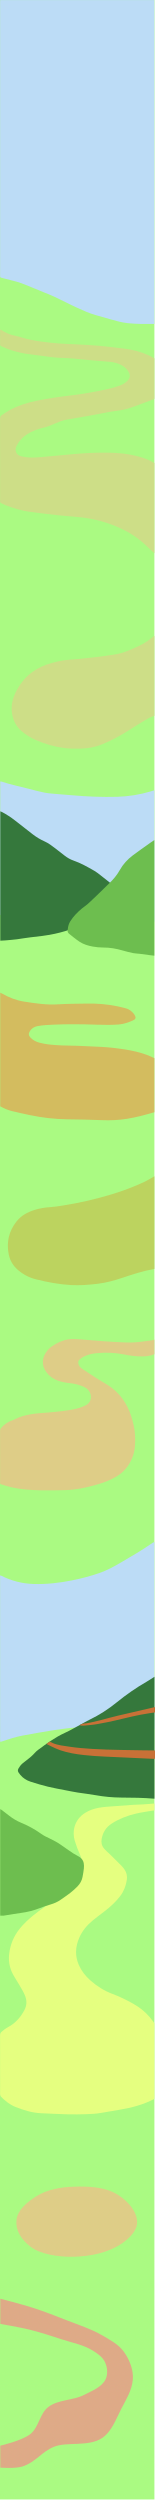
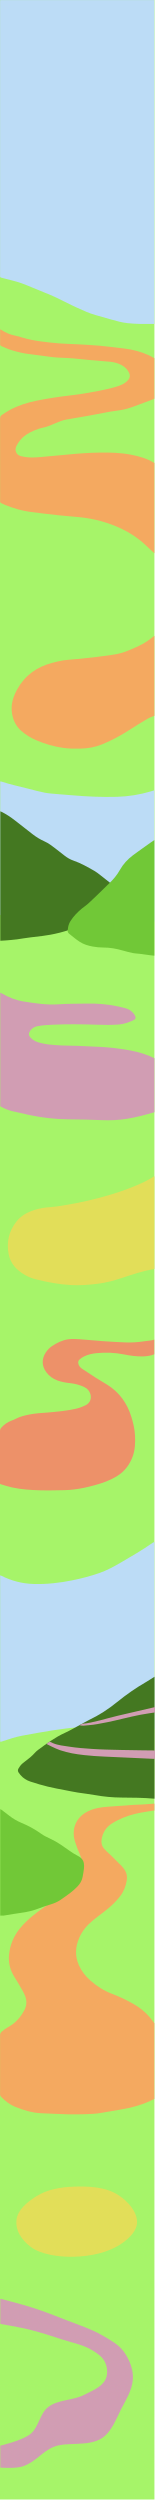
- <svg xmlns="http://www.w3.org/2000/svg" viewBox="0 0 436 7065" version="1.1" id="svg14">
-   <defs id="defs1">
-     <style id="style1">
+ <svg xmlns="http://www.w3.org/2000/svg" id="svg14" version="1.1" viewBox="0 0 436 7065">
+   <defs>
+     <style>
      .cls-1 {
-         fill: #6dbe4f;
+         fill: #d19db3;
      }

-       .cls-1, .cls-2, .cls-3, .cls-4, .cls-5 {
+       .cls-1, .cls-2, .cls-3, .cls-4, .cls-5, .cls-6, .cls-7, .cls-8 {
        stroke-width: 0px;
      }

      .cls-2 {
-         fill: #aafa82;
+         fill: #bcdcf6;
      }

      .cls-3 {
-         fill: #bcdcf6;
+         fill: #e2de59;
      }

      .cls-4 {
-         fill: #35783c;
+         fill: #ed9169;
      }

      .cls-5 {
-         fill: #ff9fc5;
+         fill: #71c837;
+       }
+ 
+       .cls-6 {
+         fill: #f4a960;
+       }
+ 
+       .cls-7 {
+         fill: #a6f469;
+       }
+ 
+       .cls-8 {
+         fill: #447821;
      }
    </style>
  </defs>
-   <g id="Arrière-plan_Image" data-name="Arrière-plan Image" transform="scale(1,1.008086)">
-     <path class="cls-2" d="M 436.36,7006.91 H 0 C 0,4671.3 0,2335.69 0,0 h 436.36 z" id="path1" />
-   </g>
-   <g id="Calque_6_Image" data-name="Calque 6 Image" transform="matrix(1,0,0,1.000101,-1.80131,-0.9007634)">
-     <path class="cls-3" d="m 438,916.28 c -25.05,0.17 -50.1,0.51 -75.06,-2.21 -15.94,-1.74 -31.35,-5.87 -46.7,-10.26 -14.82,-4.24 -29.6,-8.6 -44.46,-12.68 -17.76,-4.87 -34.34,-12.66 -51.04,-20.15 C 209,865.72 197.4,860.1 185.95,854.22 166.73,844.36 147.22,835.25 127.04,827.47 105.39,819.13 84.32,809.26 62.53,801.34 47.76,795.97 32.19,792.82 16.97,788.69 12.95,787.6 8.93,786.45 4.87,785.5 c -1.95,-0.46 -2.75,-1.54 -2.76,-3.42 0,-1.45 -0.03,-2.91 -0.03,-4.36 0,-257.06 0,-514.12 0,-771.19 0,-1.82 0.06,-3.63 0.1,-5.45 H 438 v 915.19 z" id="path2" />
-     <path class="cls-5" d="m 438,5931.82 c -30.87,16.18 -64.04,24.97 -98.19,30.6 -17.35,2.86 -34.69,5.79 -52,8.9 -13.8,2.48 -27.74,3.22 -41.7,3.61 -16.87,0.47 -33.77,0.94 -50.63,0.52 -25.56,-0.64 -51.1,-2.08 -76.65,-3.13 -25.55,-1.04 -49.62,-8.38 -73.1,-17.74 -16.08,-6.41 -29.46,-17.04 -41.45,-29.4 -1.23,-1.27 -1.58,-3.45 -2.15,-5.27 -0.26,-0.83 -0.05,-1.8 -0.05,-2.71 0,-55.07 0.04,-110.14 -0.07,-165.21 0,-4.12 1.04,-7.02 4.24,-9.83 5.62,-4.94 11.39,-9.43 18.05,-12.97 20.7,-11.01 35.62,-27.83 46.48,-48.32 7.24,-13.66 7.3,-27.85 1.24,-42.03 -1.71,-4 -3.51,-8 -5.68,-11.76 -7.54,-13.04 -14.87,-26.24 -23.02,-38.9 -12.7,-19.71 -18.16,-41.03 -15.8,-64.28 2.8,-27.66 13.18,-52.32 30.64,-73.87 5.47,-6.75 11.49,-13.11 17.75,-19.15 22.44,-21.66 48.05,-39.23 73.88,-56.46 16.21,-10.82 31.41,-22.86 45.2,-36.61 5.11,-5.1 9.81,-10.77 13.85,-16.74 6,-8.86 11.53,-18.07 16.74,-27.41 9.46,-16.96 10.35,-34.5 2.17,-52.24 -5.79,-12.55 -10.41,-25.52 -14.53,-38.71 -8.14,-26.07 -1.9,-59.62 29.15,-79.14 11.39,-7.16 23.87,-11.47 36.88,-14.1 8.49,-1.72 17.19,-2.62 25.85,-3.31 24.4,-1.95 48.81,-3.68 73.23,-5.34 9.41,-0.64 18.86,-0.68 28.27,-1.24 9.58,-0.58 19.14,-1.48 28.72,-2.22 0.89,-0.07 1.79,-0.02 2.69,-0.02 v 19.63 c -1.26,0.01 -2.56,-0.15 -3.79,0.06 -16.42,2.86 -33.02,4.97 -49.2,8.85 -23.87,5.73 -46.65,14.37 -67.52,27.9 -16.06,10.41 -25.05,24.78 -28.37,43.18 -1.87,10.38 0.14,19.89 7.23,27.99 2.15,2.45 4.43,4.81 6.78,7.06 3.54,3.39 7.29,6.56 10.79,9.99 10.36,10.18 20.73,20.36 30.9,30.72 3.29,3.35 6.26,7.09 8.9,10.98 5.96,8.8 8.08,18.82 6.51,29.13 -2.55,16.71 -8.38,32.23 -18.76,45.88 -12.31,16.19 -27.18,29.7 -43.13,42.11 -11.46,8.92 -23.2,17.47 -34.41,26.69 -16.31,13.42 -29.63,29.3 -38.16,48.93 -11.1,25.57 -12.52,51.26 -1.14,77.05 7.45,16.88 18.73,31.21 32.39,43.34 18.43,16.37 39.1,29.51 62.3,38.18 20.11,7.51 39.29,16.9 58,27.33 18.07,10.07 34.22,22.6 47.63,38.43 4.65,5.49 8.71,11.47 13.04,17.22 v 213.8 z" id="path3" style="fill:#e5ff80" />
-     <path class="cls-3" d="m 438,4886.83 c -18.02,-1.95 -36,-4.77 -54.07,-5.66 -28.99,-1.43 -58.04,-2.16 -87.07,-2.13 -24.84,0.03 -49.75,0.73 -74.51,2.65 -24.2,1.87 -48.34,5.08 -72.34,8.76 -28.67,4.39 -57.19,9.73 -85.72,14.98 -19.13,3.52 -37.48,9.93 -55.94,15.91 -1.69,0.55 -3.41,1.03 -4.74,1.43 -0.63,-0.24 -0.83,-0.26 -0.96,-0.38 -0.12,-0.11 -0.22,-0.31 -0.23,-0.48 -0.13,-1.62 -0.33,-3.24 -0.33,-4.86 -0.01,-154.68 -0.01,-309.35 -0.01,-464.68 1.61,0.53 2.76,0.74 3.76,1.25 28.43,14.4 58.56,22.08 90.42,23.14 37.02,1.23 73.48,-3.02 109.71,-10.27 25.65,-5.13 50.85,-11.81 75.59,-20.27 21.93,-7.5 42.14,-18.55 62.03,-30.21 30.07,-17.61 60.28,-34.99 88.8,-55.11 1.74,-1.23 3.73,-2.08 5.61,-3.11 z" id="path4" />
-     <path class="cls-3" d="m 438,2604.85 c -9.73,1.07 -19.43,2.67 -29.19,3.1 -15.58,0.69 -31.21,1.27 -46.77,0.67 -15.01,-0.58 -30,-2.39 -44.93,-4.27 -19.16,-2.41 -38.32,-3.25 -57.57,-1.92 -23.93,1.66 -47.86,1.85 -71.81,0.37 -12.31,-0.76 -24.68,-0.87 -36.92,-2.22 -13.32,-1.46 -26.57,-3.74 -39.76,-6.15 -21.99,-4.02 -44.12,-6.67 -66.44,-7.41 -13.05,-0.44 -26.12,-0.19 -39.18,-0.28 -0.87,0 -1.74,-0.19 -2.97,-0.32 v -377.43 c 1.24,0.1 2.18,0 2.99,0.27 25.31,8.52 51.48,13.76 77.27,20.46 15.08,3.91 30.14,8.11 45.43,11.01 12.07,2.29 24.46,2.95 36.73,4.08 13,1.19 26.04,1.97 39.04,3.14 42.88,3.84 85.85,5.67 128.88,4.49 32.57,-0.89 64.59,-6.16 95.86,-15.53 3.12,-0.94 6.22,-1.94 9.33,-2.91 v 370.88 z" id="path5" />
-     <path class="cls-5" d="m 438,1564.22 c -8.5,-7.9 -17.01,-15.78 -25.5,-23.7 -20.75,-19.35 -43.98,-34.76 -69.83,-46.66 -35.96,-16.56 -73.48,-26.91 -112.69,-31.2 -20.72,-2.27 -41.57,-3.44 -62.29,-5.66 -26.32,-2.82 -52.59,-6.08 -78.85,-9.38 -24.97,-3.14 -48.89,-10.37 -72.23,-19.59 -4.04,-1.6 -7.89,-3.67 -11.86,-5.46 -1.88,-0.85 -2.8,-2.15 -2.66,-4.25 0.08,-1.27 0,-2.54 0,-3.82 0,-76.71 0.04,-153.42 -0.11,-230.13 0,-4.86 1.17,-8.29 5.33,-10.85 7.4,-4.57 14.41,-9.86 22.06,-13.94 24.02,-12.8 49.61,-21.03 76.32,-26.36 31.51,-6.29 63.24,-11.1 95.1,-14.8 26.88,-3.12 53.46,-7.64 79.99,-12.82 18.71,-3.65 37.31,-7.57 55.38,-13.73 7.41,-2.53 14.6,-5.61 20.79,-10.5 2.82,-2.22 5.43,-4.82 7.69,-7.62 4.68,-5.78 5.07,-12.25 2.05,-18.95 -4.35,-9.65 -11.6,-16.6 -20.71,-21.66 -10.64,-5.91 -22.27,-8.77 -34.27,-9.89 -19.31,-1.81 -38.67,-3.13 -57.99,-4.86 -15.17,-1.36 -30.29,-3.26 -45.47,-4.49 -12.29,-1 -24.62,-1.52 -36.95,-1.95 -17.26,-0.6 -34.28,-3.23 -51.34,-5.62 -15.62,-2.19 -31.33,-3.72 -46.91,-6.18 -9.64,-1.52 -19.14,-4.04 -28.61,-6.48 -13.2,-3.4 -25.85,-8.39 -38.22,-14.09 -2.46,-1.13 -4.24,-2.26 -4.2,-5.49 0.16,-13.27 0.07,-26.54 0.1,-39.81 0,-0.67 0.23,-1.34 0.44,-2.51 1.08,0.53 1.88,0.82 2.57,1.28 12.2,8.18 25.38,13.9 39.87,16.66 6.03,1.14 11.98,2.86 17.85,4.7 18.24,5.7 36.96,9.17 55.82,11.73 17.24,2.34 34.57,4.15 51.91,5.48 16.99,1.3 34.06,1.58 51.08,2.53 20.64,1.15 41.31,2.07 61.88,3.96 23.46,2.16 46.85,5.16 70.24,8.02 23.35,2.86 45.95,8.67 67.42,18.44 5.74,2.61 11.2,5.84 16.79,8.78 v 114.53 c -2.15,0.96 -4.25,2.03 -6.45,2.86 -16.62,6.25 -33.23,12.52 -49.91,18.63 -12.95,4.75 -26.08,8.89 -39.8,10.86 -9.68,1.39 -19.41,2.56 -29.03,4.3 -20.33,3.68 -40.58,7.81 -60.91,11.49 -21.04,3.81 -42.14,7.27 -63.21,10.94 -10.26,1.79 -19.76,5.91 -29.3,9.88 -11.7,4.87 -23.18,10.35 -35.77,12.78 -4.43,0.85 -8.81,2.12 -13.1,3.57 -15.03,5.07 -29.4,11.45 -41.71,21.76 -8.77,7.35 -15.24,16.51 -20.48,26.57 -5.66,10.87 -1.44,24.76 12.38,28.49 4.19,1.13 8.48,1.95 12.77,2.56 15.2,2.15 30.43,1.14 45.61,-0.15 23.84,-2.02 47.66,-4.22 71.46,-6.6 31.05,-3.1 62.13,-5.4 93.35,-5.8 29.6,-0.39 59.1,0.26 88.3,5.99 22.54,4.43 44.46,10.44 64.28,22.56 0.43,0.26 1.01,0.26 1.52,0.38 v 255.25 z" id="path6" style="fill:#cdde87" />
-     <path class="cls-5" d="m 438,3143.71 c -25.4,7.46 -50.89,14.44 -77.12,18.61 -23.78,3.79 -47.65,4.8 -71.62,3.79 -31.92,-1.36 -63.85,-1.95 -95.8,-2.33 -36.16,-0.43 -72.03,-4.49 -107.46,-11.94 -17.03,-3.58 -34.02,-7.36 -50.93,-11.47 -11.49,-2.79 -22.28,-7.57 -32.64,-13.36 v -321.23 c 2.13,1.08 3.73,1.81 5.24,2.67 19.23,10.98 39.63,19.12 61.49,22.54 31.89,5 63.89,9.97 96.36,7.87 27.19,-1.76 54.42,-1.58 81.64,-2.13 28.75,-0.58 57.28,1.74 85.48,7.49 8.69,1.78 17.34,3.87 25.88,6.26 8.47,2.37 15.13,7.71 20.79,14.31 1.17,1.37 2.2,2.9 3.08,4.48 4.36,7.77 2.97,11.71 -5.27,15.27 -12.87,5.57 -25.97,10.29 -40.13,11.28 -19.75,1.37 -39.5,1.37 -59.29,0.6 -22.85,-0.89 -45.73,-1.21 -68.59,-1.29 -18.14,-0.06 -36.3,0.3 -54.42,1.09 -15.74,0.68 -31.54,1.29 -47.09,4.25 -8.79,1.67 -15.92,5.99 -20.95,13.44 -4.99,7.39 -4.44,13.21 1.8,19.51 6.95,7.03 15.56,11.4 24.96,13.81 8.58,2.2 17.35,3.96 26.14,4.97 12.24,1.41 24.57,2.23 36.89,2.75 15.23,0.65 30.49,0.54 45.72,1.12 21.57,0.81 43.13,1.88 64.69,2.96 21.93,1.1 43.73,3.56 65.44,6.86 23.55,3.58 46.7,8.74 68.92,17.5 5.71,2.25 11.2,5.05 16.79,7.6 0,50.9 0,101.81 0,152.71 z" id="path7" style="fill:#d3bc5f" />
-     <path class="cls-5" d="m 438,3827.65 c -10.17,4.34 -20.91,5.81 -31.83,6.06 -18.41,0.41 -36.59,-2.02 -54.56,-5.65 -25.5,-5.16 -51.17,-5.89 -76.92,-3.46 -12.47,1.18 -24.76,4 -36.07,9.71 -4.16,2.1 -8.13,4.81 -11.66,7.85 -4.26,3.66 -4.97,8.59 -3.17,13.93 1.83,5.42 5.42,9.49 10.01,12.56 12.81,8.59 25.66,17.12 38.69,25.38 10.57,6.7 21.49,12.85 32.12,19.48 34.5,21.53 56.65,52.39 68.54,91.04 5.35,17.4 9.55,35.02 10.4,53.27 0.93,19.88 0.31,39.69 -6.59,58.62 -8.31,22.8 -21.99,41.43 -42.85,54.65 -20.68,13.09 -43.33,20.97 -66.73,27.16 -18.77,4.96 -37.66,9.4 -57,11.5 -7.93,0.86 -15.9,1.66 -23.87,1.8 -23.59,0.42 -47.2,1.16 -70.78,0.54 -26.82,-0.71 -53.67,-2.35 -79.99,-8.19 -10.42,-2.31 -20.58,-5.76 -30.85,-8.73 -0.84,-0.24 -1.58,-0.84 -2.83,-1.53 0,-1.81 0,-3.78 0,-5.75 0,-47.81 0.05,-95.61 -0.09,-143.42 -0.01,-3.97 1.24,-6.77 3.85,-9.63 8.1,-8.91 17.57,-15.66 28.91,-19.77 3.92,-1.42 7.85,-2.92 11.52,-4.85 12.68,-6.68 26.3,-9.83 40.29,-12.56 16.67,-3.25 33.46,-3.86 50.25,-5.28 26.92,-2.28 53.82,-4.78 80.25,-10.81 9.42,-2.15 18.43,-5.47 27.05,-9.76 12.51,-6.22 17.65,-19.3 13.14,-32.62 -2.9,-8.57 -8.43,-14.65 -16.55,-18.55 -12.73,-6.1 -26.13,-9.69 -40.14,-11.17 -12.28,-1.29 -24.44,-3.28 -36.09,-7.62 -12.75,-4.74 -23.32,-12.44 -31.47,-23.36 -12.89,-17.28 -13.46,-37.32 -1.63,-55.38 4.74,-7.23 10.54,-13.56 17.7,-18.3 14,-9.28 28.83,-16.82 45.76,-19.23 10.85,-1.54 21.74,-1.02 32.59,-0.17 20.97,1.64 41.91,3.69 62.89,5.15 22.25,1.55 44.52,3.02 66.81,3.76 17.22,0.57 34.45,-0.45 51.54,-3.11 7.34,-1.14 14.75,-1.75 22.1,-2.83 2.47,-0.36 4.83,-1.43 7.24,-2.17 v 41.45 z" id="path8" style="fill:#decd87" />
-     <path class="cls-5" d="m 438,3586.58 c -31.4,5.35 -61.48,15.45 -91.59,25.49 -22.22,7.41 -44.83,13.48 -68.12,16.35 -25.21,3.1 -50.46,5.09 -75.98,3.69 -33.5,-1.83 -66.18,-8.13 -98.6,-16.13 -19.11,-4.72 -36.36,-13.66 -51.27,-26.56 -13.55,-11.72 -22.4,-26.29 -25.97,-44.2 -6.82,-34.16 0.37,-64.98 21.58,-92.29 13.12,-16.9 31.22,-26.83 51.39,-33.11 14.61,-4.55 29.53,-7.07 44.86,-7.95 11.55,-0.66 23.05,-2.63 34.51,-4.43 46.82,-7.37 92.97,-17.87 138.28,-31.66 32.08,-9.76 63.58,-21.43 93.92,-35.86 9.29,-4.42 18.01,-10.06 26.99,-15.15 0,87.26 0,174.53 0,261.79 z" id="path9" style="fill:#bcd35f" />
-     <path class="cls-5" d="m 438,2023.45 c -6.29,2.7 -12.95,4.77 -18.8,8.22 -16.88,9.93 -33.67,20.07 -50.08,30.76 -25.16,16.4 -51.43,30.69 -79.23,41.94 -19.49,7.88 -39.99,11.52 -61.08,11.88 -15.99,0.27 -31.95,0.26 -47.81,-1.95 -26.54,-3.7 -52.06,-10.97 -76.66,-21.73 -15.61,-6.83 -29.97,-15.35 -42.73,-26.68 -14.96,-13.28 -22.82,-30.02 -25.87,-49.59 -3.85,-24.64 3.15,-46.76 14.87,-67.79 21.82,-39.16 55.21,-63.24 98.22,-74.39 10.87,-2.82 21.79,-5.73 32.87,-7.35 13.07,-1.91 26.36,-2.34 39.53,-3.65 18.03,-1.79 36.06,-3.64 54.06,-5.78 14.76,-1.75 29.45,-4.04 44.19,-5.97 16.66,-2.18 32.63,-6.74 48.04,-13.37 18,-7.74 36.19,-15.11 52.32,-26.52 6.21,-4.39 12.11,-9.22 18.16,-13.84 0,75.27 0,150.53 0,225.8 z" id="path10" style="fill:#cdde87" />
-   </g>
-   <g id="Calque_7_Image" data-name="Calque 7 Image" transform="translate(-1.501092)">
-     <path class="cls-4" d="m 438,5083.15 c -31.1,-2.75 -62.28,-3.02 -93.48,-3.22 -24.66,-0.16 -49.19,-2.39 -73.53,-6.84 -16.38,-3 -32.99,-4.67 -49.44,-7.29 -11.8,-1.88 -23.52,-4.28 -35.24,-6.58 -16.53,-3.24 -33.17,-6.08 -49.52,-10.08 -16.53,-4.04 -32.89,-8.89 -49.07,-14.16 -11.14,-3.63 -21.07,-9.83 -28.7,-19.03 -9.06,-10.91 -9.25,-13.49 -0.68,-25.21 3.67,-5.02 8.82,-9.17 13.89,-12.91 9.82,-7.24 19.23,-14.84 27.4,-23.97 2.89,-3.23 6.17,-6.22 9.65,-8.79 23.95,-17.65 47.82,-35.35 75.16,-47.82 15.15,-6.91 29.55,-15.48 44.25,-23.36 8.79,-4.71 17.35,-9.89 26.33,-14.21 27.46,-13.21 52.79,-29.69 76.42,-48.87 26.69,-21.66 54.75,-41.31 84.6,-58.39 7.52,-4.3 14.65,-9.28 21.96,-13.94 z" id="path11" />
-     <path class="cls-1" d="m 2.18,5413.64 c -0.03,-2.54 -0.1,-5.08 -0.1,-7.63 0,-95.2 0,-190.41 0,-285.61 0,-2.35 0,-4.7 0,-7.8 1.6,0.84 2.71,1.23 3.6,1.91 7.51,5.72 15,11.46 22.46,17.24 9.95,7.71 20.65,14.14 32.28,18.99 20.16,8.4 39.27,18.59 57.08,31.41 7.73,5.56 16.55,9.75 25.23,13.82 10.55,4.95 20.7,10.5 30.26,17.15 8.2,5.7 16.43,11.34 24.56,17.13 7.55,5.37 15.23,10.43 23.58,14.55 8.44,4.17 15,10.54 16.9,20.15 0.97,4.91 1.03,10.16 0.52,15.16 -0.83,8.1 -2.3,16.15 -3.79,24.17 -1.95,10.5 -7.18,19.46 -14.52,26.96 -6.32,6.46 -13.09,12.58 -20.22,18.14 -8.86,6.91 -18.3,13.09 -27.48,19.6 -8.53,6.05 -17.98,10 -27.98,12.99 -10.4,3.11 -20.79,6.42 -30.87,10.43 -17.48,6.95 -35.52,11.29 -54.12,13.73 -12.56,1.65 -25.05,3.87 -37.57,5.85 -3.34,0.53 -6.67,1.1 -10,1.65 H 2.18 Z" id="path12" />
-     <path class="cls-4" d="m 2.38,2658.41 v -365.74 c 2.24,1.01 4.02,1.69 5.68,2.59 12.32,6.65 24.07,14.19 35.11,22.82 17.02,13.3 33.95,26.72 51.09,39.87 10.1,7.75 20.93,14.33 32.61,19.55 11.5,5.14 21.53,12.73 31.45,20.4 8.48,6.54 16.91,13.15 25.34,19.76 7.77,6.1 16.21,11.05 25.55,14.28 20.88,7.22 39.94,18.15 58.99,29.04 5.95,3.4 11.35,7.81 16.8,12.03 10.04,7.78 19.84,15.89 29.91,23.63 9.47,7.28 17.54,15.73 23.6,26.07 3.03,5.17 6.1,10.32 9.41,15.3 1.99,2.99 1.95,5.58 0.1,8.55 -2.86,4.57 -6.32,8.53 -11.24,10.78 -6.42,2.93 -12.87,5.91 -19.54,8.16 -12.81,4.33 -24.89,9.96 -36.04,17.65 -5.53,3.81 -11.31,7.25 -16.88,11 -33.09,22.32 -69.41,36.56 -108.38,44.83 -22.76,4.83 -45.72,7.51 -68.79,9.96 -12.6,1.34 -25.06,3.87 -37.63,5.46 -10.77,1.36 -21.61,2.18 -32.43,3.14 -4.66,0.41 -9.34,0.56 -14.71,0.87 z" id="path13" />
-   </g>
-   <g id="Calque_8_Image" data-name="Calque 8 Image" transform="translate(-0.3002183,-0.3002183)">
-     <path class="cls-1" d="m 436.36,2374.36 v 326.69 c -3.94,-0.44 -7.88,-0.82 -11.8,-1.33 -10.08,-1.33 -20.15,-2.8 -30.24,-4.06 -5.99,-0.75 -12.13,-0.69 -18.01,-1.91 -9.65,-1.99 -19.23,-4.44 -28.7,-7.18 -18.36,-5.32 -36.89,-8.73 -56.14,-8.56 -9.59,0.08 -19.31,-1.03 -28.78,-2.7 -13.13,-2.32 -26.06,-6.18 -37.3,-13.49 -10.19,-6.62 -19.52,-14.58 -29.14,-22.06 -3.64,-2.83 -5.61,-6.59 -4.84,-11.39 0.16,-0.98 0.43,-1.94 0.53,-2.91 0.76,-7.63 2.89,-14.92 6.9,-21.39 8.7,-14.07 20.24,-25.7 32.82,-36.29 5.52,-4.65 11.79,-8.44 17.11,-13.29 11.59,-10.56 22.84,-21.49 34.13,-32.37 8.62,-8.3 16.98,-16.86 25.66,-25.09 11.83,-11.22 22.28,-23.56 30.2,-37.83 9.27,-16.7 21.89,-30.38 37,-41.72 16.17,-12.14 32.79,-23.69 49.24,-35.45 3.72,-2.66 7.57,-5.12 11.36,-7.68 z" id="path14" />
-     <path id="path15" style="fill:#c87137;stroke:#000000;stroke-width:0;stroke-dasharray:none" d="m 140.509,4922.061 -9.015,6.607 c 0,0 25.273,13.165 38.393,17.596 23.252,7.852 43.882,11.119 68.271,13.859 37.031,4.161 74.379,4.747 111.59,6.74 26.702,1.43 80.135,3.744 80.135,3.744 h 8.238 l 0.625,-23.537 c 0,0 -64.228,-0.612 -96.332,-1.428 -27.564,-0.701 -55.155,-1.13 -82.666,-2.978 -21.231,-1.426 -42.506,-2.967 -63.53,-6.254 -15.643,-2.446 -31.919,-3.847 -46.434,-10 -2.806,-1.189 -9.276,-4.349 -9.276,-4.349 z" />
-     <path id="path15-7" style="fill:#c87137;stroke:#000000;stroke-width:0;stroke-dasharray:none" d="m 233.738,4871.47 -8.79,3.902 c 7.316,3.195 15.96,1.065 29.19,-0.02 13.23,-1.085 25.865,-3.53 49.79,-8.185 23.925,-4.655 62.1,-14.969 93.447,-21.032 13.593,-2.629 41,-6.649 41,-6.649 l 0.228,-15.081 c 0,0 -69.662,16.251 -104.52,24.257 -33.431,7.678 -71.474,20.602 -100.346,22.807 z" />
-   </g>
-   <path style="fill:#decd87;stroke:#000000;stroke-width:0" d="m 208.907,6179.53 c -36.474,1.137 -75.185,7.636 -106.077,27.061 -24.716,15.542 -53.202,38.077 -56.286,67.11 -3.018,28.408 12.3,54.396 40.05,75.769 27.749,21.373 79.757,29.098 121.231,28.143 47.962,-1.105 99.389,-11.253 138.55,-38.967 19.447,-13.763 41.023,-34.627 41.132,-58.451 0.142,-31.125 -26.953,-59.87 -53.039,-76.852 -35.701,-23.241 -82.982,-25.141 -125.561,-23.813 z" id="path16" />
-   <path id="path17" style="fill:#deaa87;stroke:#000000;stroke-width:0" d="m 0.826,6496.156 0.049,71.244 c 0,0 54.315,9.243 81.035,15.842 31.115,7.684 61.669,17.556 92.104,27.604 29.572,9.763 61.395,15.337 87.871,31.734 13.808,8.551 28.674,18.796 35.236,33.652 6.456,14.616 8.225,33.606 1.125,47.92 -11.038,22.254 -38.307,32.28 -60.371,43.691 -31.823,16.458 -73.416,12.706 -101.746,34.637 -23.898,18.5 -26.365,56.676 -49.791,75.769 -23.475,19.133 -85.541,33.213 -85.541,33.213 l 0.03,62.041 c 0,0 42.897,3.365 62.781,-3.248 38.742,-12.885 53.158,-41.181 89.359,-55.804 36.2,-14.623 96.95,0.871 135.165,-24.336 27.762,-18.312 39.595,-53.783 54.908,-83.306 13.564,-26.151 29.766,-51.547 32.305,-82.264 2.246,-27.179 -9.151,-55.667 -24.896,-77.934 -15.166,-21.447 -40.044,-34.472 -62.779,-47.627 -30.978,-17.924 -65.606,-28.666 -98.891,-41.82 -32.018,-12.653 -64.163,-25.102 -96.928,-35.672 -29.974,-9.67 -91.023,-25.338 -91.023,-25.338 z" />
+   <path id="path1" class="cls-7" d="M436.4,7063.6H0V0h436.4v7063.6Z" />
+   <path id="path2" class="cls-2" d="M436.2,915.5c-25,.2-50.1.5-75.1-2.2-15.9-1.7-31.4-5.9-46.7-10.3-14.8-4.2-29.6-8.6-44.5-12.7-17.8-4.9-34.3-12.7-51-20.2-11.7-5.3-23.3-10.9-34.8-16.8-19.2-9.9-38.7-19-58.9-26.8-21.7-8.3-42.7-18.2-64.5-26.1-14.8-5.4-30.3-8.5-45.6-12.7-4-1.1-8-2.2-12.1-3.2-2-.5-2.8-1.5-2.8-3.4,0-1.5,0-2.9,0-4.4V5.6C.3,3.8.3,2,.4.2h435.8v915.3h0Z" />
+   <path id="path3" class="cls-6" d="M436.2,5931.5c-30.9,16.2-64,25-98.2,30.6-17.4,2.9-34.7,5.8-52,8.9-13.8,2.5-27.7,3.2-41.7,3.6-16.9.5-33.8.9-50.6.5-25.6-.6-51.1-2.1-76.7-3.1-25.5-1-49.6-8.4-73.1-17.7-16.1-6.4-29.5-17-41.5-29.4-1.2-1.3-1.6-3.5-2.2-5.3-.3-.8,0-1.8,0-2.7,0-55.1,0-110.2,0-165.2,0-4.1,1-7,4.2-9.8,5.6-4.9,11.4-9.4,18-13,20.7-11,35.6-27.8,46.5-48.3,7.2-13.7,7.3-27.9,1.2-42-1.7-4-3.5-8-5.7-11.8-7.5-13-14.9-26.2-23-38.9-12.7-19.7-18.2-41-15.8-64.3,2.8-27.7,13.2-52.3,30.6-73.9,5.5-6.8,11.5-13.1,17.8-19.2,22.4-21.7,48.1-39.2,73.9-56.5,16.2-10.8,31.4-22.9,45.2-36.6,5.1-5.1,9.8-10.8,13.9-16.7,6-8.9,11.5-18.1,16.7-27.4,9.5-17,10.4-34.5,2.2-52.2-5.8-12.6-10.4-25.5-14.5-38.7-8.1-26.1-1.9-59.6,29.1-79.1,11.4-7.2,23.9-11.5,36.9-14.1,8.5-1.7,17.2-2.6,25.9-3.3,24.4-2,48.8-3.7,73.2-5.3,9.4-.6,18.9-.7,28.3-1.2,9.6-.6,19.1-1.5,28.7-2.2.9,0,1.8,0,2.7,0v19.6c-1.3,0-2.6-.1-3.8,0-16.4,2.9-33,5-49.2,8.9-23.9,5.7-46.6,14.4-67.5,27.9-16.1,10.4-25,24.8-28.4,43.2-1.9,10.4.1,19.9,7.2,28,2.1,2.5,4.4,4.8,6.8,7.1,3.5,3.4,7.3,6.6,10.8,10,10.4,10.2,20.7,20.4,30.9,30.7,3.3,3.4,6.3,7.1,8.9,11,6,8.8,8.1,18.8,6.5,29.1-2.5,16.7-8.4,32.2-18.8,45.9-12.3,16.2-27.2,29.7-43.1,42.1-11.5,8.9-23.2,17.5-34.4,26.7-16.3,13.4-29.6,29.3-38.2,48.9-11.1,25.6-12.5,51.3-1.1,77.1,7.4,16.9,18.7,31.2,32.4,43.3,18.4,16.4,39.1,29.5,62.3,38.2,20.1,7.5,39.3,16.9,58,27.3,18.1,10.1,34.2,22.6,47.6,38.4,4.6,5.5,8.7,11.5,13,17.2v213.8h0Z" />
+   <path id="path4" class="cls-2" d="M436.2,4886.4c-18-2-36-4.8-54.1-5.7-29-1.4-58-2.2-87.1-2.1-24.8,0-49.8.7-74.5,2.7-24.2,1.9-48.3,5.1-72.3,8.8-28.7,4.4-57.2,9.7-85.7,15-19.1,3.5-37.5,9.9-55.9,15.9-1.7.5-3.4,1-4.7,1.4-.6-.2-.8-.3-1-.4-.1-.1-.2-.3-.2-.5-.1-1.6-.3-3.2-.3-4.9,0-154.7,0-309.4,0-464.7,1.6.5,2.8.7,3.8,1.3,28.4,14.4,58.6,22.1,90.4,23.1,37,1.2,73.5-3,109.7-10.3,25.6-5.1,50.9-11.8,75.6-20.3,21.9-7.5,42.1-18.6,62-30.2,30.1-17.6,60.3-35,88.8-55.1,1.7-1.2,3.7-2.1,5.6-3.1v529.1Z" />
+   <path id="path5" class="cls-2" d="M436.2,2604.2c-9.7,1.1-19.4,2.7-29.2,3.1-15.6.7-31.2,1.3-46.8.7-15-.6-30-2.4-44.9-4.3-19.2-2.4-38.3-3.3-57.6-1.9-23.9,1.7-47.9,1.9-71.8.4-12.3-.8-24.7-.9-36.9-2.2-13.3-1.5-26.6-3.7-39.8-6.2-22-4-44.1-6.7-66.4-7.4-13-.4-26.1-.2-39.2-.3-.9,0-1.7-.2-3-.3v-377.5c1.2.1,2.2,0,3,.3,25.3,8.5,51.5,13.8,77.3,20.5,15.1,3.9,30.1,8.1,45.4,11,12.1,2.3,24.5,3,36.7,4.1,13,1.2,26,2,39,3.1,42.9,3.8,85.9,5.7,128.9,4.5,32.6-.9,64.6-6.2,95.9-15.5,3.1-.9,6.2-1.9,9.3-2.9v370.9h0Z" />
+   <path id="path6" class="cls-6" d="M436.2,1563.5c-8.5-7.9-17-15.8-25.5-23.7-20.8-19.4-44-34.8-69.8-46.7-36-16.6-73.5-26.9-112.7-31.2-20.7-2.3-41.6-3.4-62.3-5.7-26.3-2.8-52.6-6.1-78.8-9.4-25-3.1-48.9-10.4-72.2-19.6-4-1.6-7.9-3.7-11.9-5.5-1.9-.9-2.8-2.2-2.7-4.3,0-1.3,0-2.5,0-3.8,0-76.7,0-153.4-.1-230.2,0-4.9,1.2-8.3,5.3-10.9,7.4-4.6,14.4-9.9,22.1-13.9,24-12.8,49.6-21,76.3-26.4,31.5-6.3,63.2-11.1,95.1-14.8,26.9-3.1,53.5-7.6,80-12.8,18.7-3.7,37.3-7.6,55.4-13.7,7.4-2.5,14.6-5.6,20.8-10.5,2.8-2.2,5.4-4.8,7.7-7.6,4.7-5.8,5.1-12.3,2-19-4.4-9.7-11.6-16.6-20.7-21.7-10.6-5.9-22.3-8.8-34.3-9.9-19.3-1.8-38.7-3.1-58-4.9-15.2-1.4-30.3-3.3-45.5-4.5-12.3-1-24.6-1.5-36.9-2-17.3-.6-34.3-3.2-51.3-5.6-15.6-2.2-31.3-3.7-46.9-6.2-9.6-1.5-19.1-4-28.6-6.5-13.2-3.4-25.9-8.4-38.2-14.1-2.5-1.1-4.2-2.3-4.2-5.5.2-13.3,0-26.5,0-39.8,0-.7.2-1.3.4-2.5,1.1.5,1.9.8,2.6,1.3,12.2,8.2,25.4,13.9,39.9,16.7,6,1.1,12,2.9,17.8,4.7,18.2,5.7,37,9.2,55.8,11.7,17.2,2.3,34.6,4.2,51.9,5.5,17,1.3,34.1,1.6,51.1,2.5,20.6,1.2,41.3,2.1,61.9,4,23.5,2.2,46.9,5.2,70.2,8,23.4,2.9,46,8.7,67.4,18.4,5.7,2.6,11.2,5.8,16.8,8.8v114.5c-2.1,1-4.2,2-6.5,2.9-16.6,6.3-33.2,12.5-49.9,18.6-13,4.8-26.1,8.9-39.8,10.9-9.7,1.4-19.4,2.6-29,4.3-20.3,3.7-40.6,7.8-60.9,11.5-21,3.8-42.1,7.3-63.2,10.9-10.3,1.8-19.8,5.9-29.3,9.9-11.7,4.9-23.2,10.4-35.8,12.8-4.4.9-8.8,2.1-13.1,3.6-15,5.1-29.4,11.5-41.7,21.8-8.8,7.4-15.2,16.5-20.5,26.6-5.7,10.9-1.4,24.8,12.4,28.5,4.2,1.1,8.5,2,12.8,2.6,15.2,2.2,30.4,1.1,45.6-.2,23.8-2,47.7-4.2,71.5-6.6,31.1-3.1,62.1-5.4,93.4-5.8,29.6-.4,59.1.3,88.3,6,22.5,4.4,44.5,10.4,64.3,22.6.4.3,1,.3,1.5.4v255.3h0Z" />
+   <path id="path7" class="cls-1" d="M436.2,3143.1c-25.4,7.5-50.9,14.4-77.1,18.6-23.8,3.8-47.6,4.8-71.6,3.8-31.9-1.4-63.9-2-95.8-2.3-36.2-.4-72-4.5-107.5-11.9-17-3.6-34-7.4-50.9-11.5-11.5-2.8-22.3-7.6-32.6-13.4v-321.3c2.1,1.1,3.7,1.8,5.2,2.7,19.2,11,39.6,19.1,61.5,22.5,31.9,5,63.9,10,96.4,7.9,27.2-1.8,54.4-1.6,81.6-2.1,28.8-.6,57.3,1.7,85.5,7.5,8.7,1.8,17.3,3.9,25.9,6.3,8.5,2.4,15.1,7.7,20.8,14.3,1.2,1.4,2.2,2.9,3.1,4.5,4.4,7.8,3,11.7-5.3,15.3-12.9,5.6-26,10.3-40.1,11.3-19.8,1.4-39.5,1.4-59.3.6-22.9-.9-45.7-1.2-68.6-1.3-18.1,0-36.3.3-54.4,1.1-15.7.7-31.5,1.3-47.1,4.3-8.8,1.7-15.9,6-20.9,13.4-5,7.4-4.4,13.2,1.8,19.5,6.9,7,15.6,11.4,25,13.8,8.6,2.2,17.3,4,26.1,5,12.2,1.4,24.6,2.2,36.9,2.8,15.2.6,30.5.5,45.7,1.1,21.6.8,43.1,1.9,64.7,3,21.9,1.1,43.7,3.6,65.4,6.9,23.5,3.6,46.7,8.7,68.9,17.5,5.7,2.3,11.2,5.1,16.8,7.6v152.7h0Z" />
+   <path id="path8" class="cls-4" d="M436.2,3827.1c-10.2,4.3-20.9,5.8-31.8,6.1-18.4.4-36.6-2-54.6-5.7-25.5-5.2-51.2-5.9-76.9-3.5-12.5,1.2-24.8,4-36.1,9.7-4.2,2.1-8.1,4.8-11.7,7.9-4.3,3.7-5,8.6-3.2,13.9,1.8,5.4,5.4,9.5,10,12.6,12.8,8.6,25.7,17.1,38.7,25.4,10.6,6.7,21.5,12.9,32.1,19.5,34.5,21.5,56.6,52.4,68.5,91,5.4,17.4,9.5,35,10.4,53.3.9,19.9.3,39.7-6.6,58.6-8.3,22.8-22,41.4-42.9,54.7-20.7,13.1-43.3,21-66.7,27.2-18.8,5-37.7,9.4-57,11.5-7.9.9-15.9,1.7-23.9,1.8-23.6.4-47.2,1.2-70.8.5-26.8-.7-53.7-2.4-80-8.2-10.4-2.3-20.6-5.8-30.9-8.7-.8-.2-1.6-.8-2.8-1.5v-5.8c0-47.8,0-95.6,0-143.4,0-4,1.2-6.8,3.8-9.6,8.1-8.9,17.6-15.7,28.9-19.8,3.9-1.4,7.8-2.9,11.5-4.9,12.7-6.7,26.3-9.8,40.3-12.6,16.7-3.3,33.5-3.9,50.2-5.3,26.9-2.3,53.8-4.8,80.2-10.8,9.4-2.2,18.4-5.5,27.1-9.8,12.5-6.2,17.7-19.3,13.1-32.6-2.9-8.6-8.4-14.7-16.6-18.6-12.7-6.1-26.1-9.7-40.1-11.2-12.3-1.3-24.4-3.3-36.1-7.6-12.8-4.7-23.3-12.4-31.5-23.4-12.9-17.3-13.5-37.3-1.6-55.4,4.7-7.2,10.5-13.6,17.7-18.3,14-9.3,28.8-16.8,45.8-19.2,10.9-1.5,21.7-1,32.6-.2,21,1.6,41.9,3.7,62.9,5.2,22.2,1.6,44.5,3,66.8,3.8,17.2.6,34.5-.4,51.5-3.1,7.3-1.1,14.8-1.8,22.1-2.8,2.5-.4,4.8-1.4,7.2-2.2v41.5h0Z" />
+   <path id="path9" class="cls-3" d="M436.2,3586c-31.4,5.4-61.5,15.5-91.6,25.5-22.2,7.4-44.8,13.5-68.1,16.4-25.2,3.1-50.5,5.1-76,3.7-33.5-1.8-66.2-8.1-98.6-16.1-19.1-4.7-36.4-13.7-51.3-26.6-13.5-11.7-22.4-26.3-26-44.2-6.8-34.2.4-65,21.6-92.3,13.1-16.9,31.2-26.8,51.4-33.1,14.6-4.6,29.5-7.1,44.9-8,11.6-.7,23.1-2.6,34.5-4.4,46.8-7.4,93-17.9,138.3-31.7,32.1-9.8,63.6-21.4,93.9-35.9,9.3-4.4,18-10.1,27-15.2v261.8h0Z" />
+   <path id="path10" class="cls-6" d="M436.2,2022.8c-6.3,2.7-13,4.8-18.8,8.2-16.9,9.9-33.7,20.1-50.1,30.8-25.2,16.4-51.4,30.7-79.2,41.9-19.5,7.9-40,11.5-61.1,11.9-16,.3-31.9.3-47.8-2-26.5-3.7-52.1-11-76.7-21.7-15.6-6.8-30-15.4-42.7-26.7-15-13.3-22.8-30-25.9-49.6-3.9-24.6,3.2-46.8,14.9-67.8,21.8-39.2,55.2-63.2,98.2-74.4,10.9-2.8,21.8-5.7,32.9-7.4,13.1-1.9,26.4-2.3,39.5-3.7,18-1.8,36.1-3.6,54.1-5.8,14.8-1.8,29.5-4,44.2-6,16.7-2.2,32.6-6.7,48-13.4,18-7.7,36.2-15.1,52.3-26.5,6.2-4.4,12.1-9.2,18.2-13.8v225.8h0Z" />
+   <path id="path11" class="cls-8" d="M436.5,5083.1c-31.1-2.8-62.3-3-93.5-3.2-24.7-.2-49.2-2.4-73.5-6.8-16.4-3-33-4.7-49.4-7.3-11.8-1.9-23.5-4.3-35.2-6.6-16.5-3.2-33.2-6.1-49.5-10.1-16.5-4-32.9-8.9-49.1-14.2-11.1-3.6-21.1-9.8-28.7-19-9.1-10.9-9.2-13.5-.7-25.2,3.7-5,8.8-9.2,13.9-12.9,9.8-7.2,19.2-14.8,27.4-24,2.9-3.2,6.2-6.2,9.7-8.8,23.9-17.6,47.8-35.4,75.2-47.8,15.1-6.9,29.6-15.5,44.2-23.4,8.8-4.7,17.4-9.9,26.3-14.2,27.5-13.2,52.8-29.7,76.4-48.9,26.7-21.7,54.8-41.3,84.6-58.4,7.5-4.3,14.6-9.3,22-13.9v344.7Z" />
+   <path id="path12" class="cls-5" d="M.7,5413.6c0-2.5,0-5.1,0-7.6v-293.4c1.6.8,2.7,1.2,3.6,1.9,7.5,5.7,15,11.5,22.5,17.2,10,7.7,20.7,14.1,32.3,19,20.2,8.4,39.3,18.6,57.1,31.4,7.7,5.6,16.6,9.8,25.2,13.8,10.6,5,20.7,10.5,30.3,17.1,8.2,5.7,16.4,11.3,24.6,17.1,7.6,5.4,15.2,10.4,23.6,14.5,8.4,4.2,15,10.5,16.9,20.1,1,4.9,1,10.2.5,15.2-.8,8.1-2.3,16.1-3.8,24.2-1.9,10.5-7.2,19.5-14.5,27-6.3,6.5-13.1,12.6-20.2,18.1-8.9,6.9-18.3,13.1-27.5,19.6-8.5,6-18,10-28,13-10.4,3.1-20.8,6.4-30.9,10.4-17.5,7-35.5,11.3-54.1,13.7-12.6,1.6-25,3.9-37.6,5.9-3.3.5-6.7,1.1-10,1.6H.7Z" />
+   <path id="path13" class="cls-8" d="M.9,2658.4v-365.7c2.2,1,4,1.7,5.7,2.6,12.3,6.6,24.1,14.2,35.1,22.8,17,13.3,33.9,26.7,51.1,39.9,10.1,7.8,20.9,14.3,32.6,19.6,11.5,5.1,21.5,12.7,31.4,20.4,8.5,6.5,16.9,13.1,25.3,19.8,7.8,6.1,16.2,11.1,25.6,14.3,20.9,7.2,39.9,18.1,59,29,6,3.4,11.4,7.8,16.8,12,10,7.8,19.8,15.9,29.9,23.6,9.5,7.3,17.5,15.7,23.6,26.1,3,5.2,6.1,10.3,9.4,15.3,2,3,2,5.6.1,8.6-2.9,4.6-6.3,8.5-11.2,10.8-6.4,2.9-12.9,5.9-19.5,8.2-12.8,4.3-24.9,10-36,17.6-5.5,3.8-11.3,7.2-16.9,11-33.1,22.3-69.4,36.6-108.4,44.8-22.8,4.8-45.7,7.5-68.8,10-12.6,1.3-25.1,3.9-37.6,5.5-10.8,1.4-21.6,2.2-32.4,3.1-4.7.4-9.3.6-14.7.9h0Z" />
+   <path id="path14" class="cls-5" d="M436.1,2374.1v326.7c-3.9-.4-7.9-.8-11.8-1.3-10.1-1.3-20.1-2.8-30.2-4.1-6-.8-12.1-.7-18-1.9-9.6-2-19.2-4.4-28.7-7.2-18.4-5.3-36.9-8.7-56.1-8.6-9.6,0-19.3-1-28.8-2.7-13.1-2.3-26.1-6.2-37.3-13.5-10.2-6.6-19.5-14.6-29.1-22.1-3.6-2.8-5.6-6.6-4.8-11.4.2-1,.4-1.9.5-2.9.8-7.6,2.9-14.9,6.9-21.4,8.7-14.1,20.2-25.7,32.8-36.3,5.5-4.6,11.8-8.4,17.1-13.3,11.6-10.6,22.8-21.5,34.1-32.4,8.6-8.3,17-16.9,25.7-25.1,11.8-11.2,22.3-23.6,30.2-37.8,9.3-16.7,21.9-30.4,37-41.7,16.2-12.1,32.8-23.7,49.2-35.4,3.7-2.7,7.6-5.1,11.4-7.7h0Z" />
+   <path id="path15" class="cls-1" d="M140.2,4921.8l-9,6.6s25.3,13.2,38.4,17.6c23.3,7.9,43.9,11.1,68.3,13.9,37,4.2,74.4,4.7,111.6,6.7,26.7,1.4,80.1,3.7,80.1,3.7h8.2l.6-23.5s-64.2-.6-96.3-1.4c-27.6-.7-55.2-1.1-82.7-3-21.2-1.4-42.5-3-63.5-6.3-15.6-2.4-31.9-3.8-46.4-10-2.8-1.2-9.3-4.3-9.3-4.3h0Z" />
+   <path id="path15-7" class="cls-1" d="M233.4,4871.2l-8.8,3.9c7.3,3.2,16,1.1,29.2,0,13.2-1.1,25.9-3.5,49.8-8.2s62.1-15,93.4-21c13.6-2.6,41-6.6,41-6.6l.2-15.1s-69.7,16.3-104.5,24.3c-33.4,7.7-71.5,20.6-100.3,22.8h0Z" />
+   <path id="path16" class="cls-3" d="M208.9,6179.5c-36.5,1.1-75.2,7.6-106.1,27.1-24.7,15.5-53.2,38.1-56.3,67.1-3,28.4,12.3,54.4,40,75.8s79.8,29.1,121.2,28.1c48-1.1,99.4-11.3,138.5-39,19.4-13.8,41-34.6,41.1-58.5.1-31.1-27-59.9-53-76.9-35.7-23.2-83-25.1-125.6-23.8h0Z" />
+   <path id="path17" class="cls-1" d="M.8,6496.2v71.2s54.4,9.2,81.1,15.8c31.1,7.7,61.7,17.6,92.1,27.6,29.6,9.8,61.4,15.3,87.9,31.7,13.8,8.6,28.7,18.8,35.2,33.7,6.5,14.6,8.2,33.6,1.1,47.9-11,22.3-38.3,32.3-60.4,43.7-31.8,16.5-73.4,12.7-101.7,34.6-23.9,18.5-26.4,56.7-49.8,75.8-23.5,19.1-85.5,33.2-85.5,33.2v62s42.9,3.4,62.8-3.2c38.7-12.9,53.2-41.2,89.4-55.8s97,.9,135.2-24.3c27.8-18.3,39.6-53.8,54.9-83.3,13.6-26.2,29.8-51.5,32.3-82.3,2.2-27.2-9.2-55.7-24.9-77.9-15.2-21.4-40-34.5-62.8-47.6-31-17.9-65.6-28.7-98.9-41.8-32-12.7-64.2-25.1-96.9-35.7-30-9.7-91-25.3-91-25.3h0Z" />
</svg>
